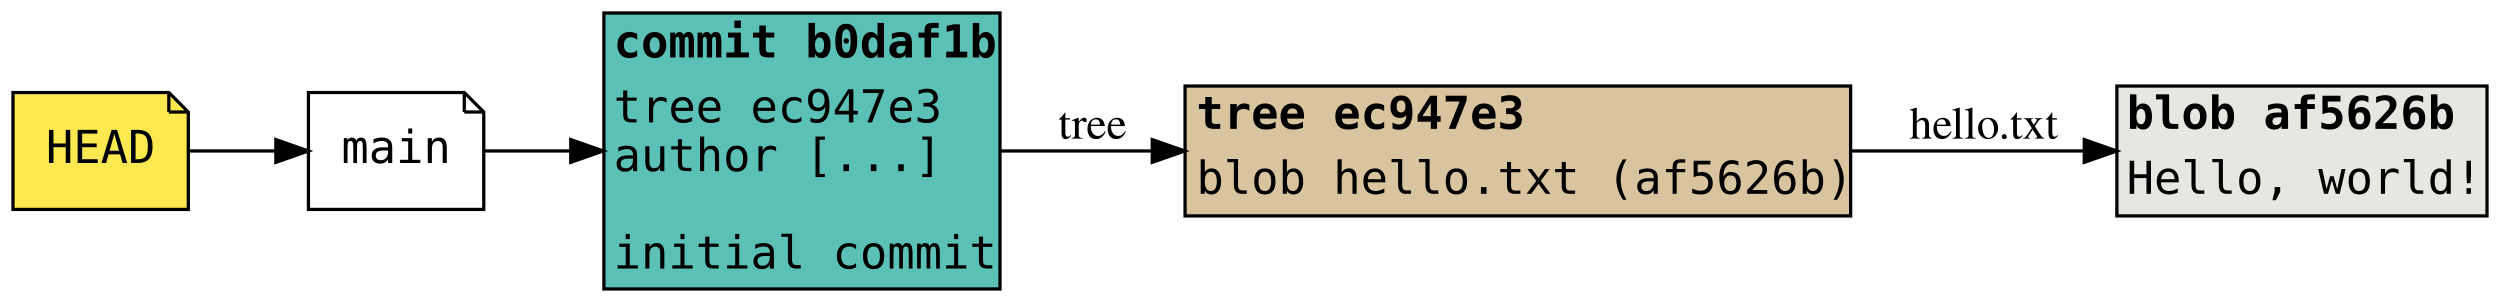
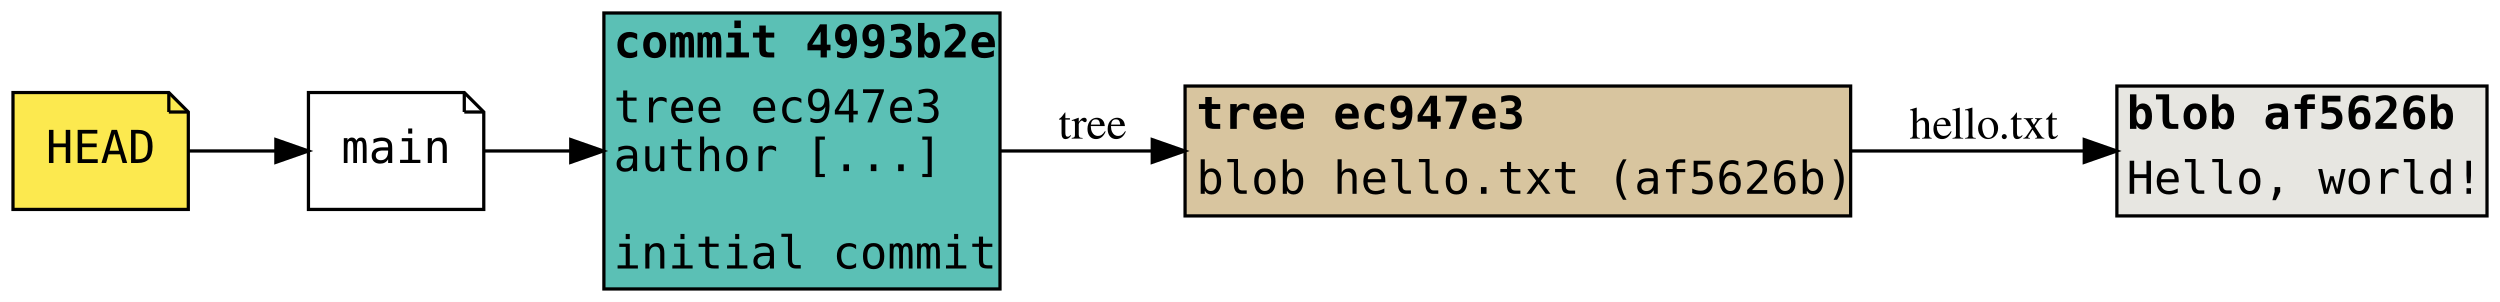
<svg xmlns="http://www.w3.org/2000/svg" width="770pt" height="93pt" viewBox="0.00 0.00 770.00 93.00">
  <g id="graph0" class="graph" transform="scale(1 1) rotate(0) translate(4 89)">
    <polygon fill="white" stroke="transparent" points="-4,4 -4,-89 766,-89 766,4 -4,4" />
    <g id="node1" class="node">
      <polygon fill="#5bc0b5" stroke="transparent" points="182,0 182,-85 304,-85 304,0 182,0" />
-       <text text-anchor="start" x="185" y="-71.3" font-family="monospace" font-weight="bold" font-size="14.00" fill="#000000">commit b0daf1b</text>
+       <text text-anchor="start" x="185" y="-71.3" font-family="monospace" font-weight="bold" font-size="14.00" fill="#000000">commit 4993b2e</text>
      <text text-anchor="start" x="185" y="-51.3" font-family="monospace" font-size="14.00" fill="#000000">tree ec947e3  </text>
      <text text-anchor="start" x="185" y="-36.3" font-family="monospace" font-size="14.00" fill="#000000">author [...]  </text>
      <text text-anchor="start" x="185" y="-21.3" font-family="monospace" font-size="14.00" fill="#000000">              </text>
      <text text-anchor="start" x="185" y="-6.3" font-family="monospace" font-size="14.00" fill="#000000">initial commit</text>
      <polygon fill="none" stroke="#000000" points="182,0 182,-85 304,-85 304,0 182,0" />
    </g>
    <g id="node2" class="node">
      <polygon fill="#d8c59f" stroke="transparent" points="361,-22.5 361,-62.5 566,-62.5 566,-22.5 361,-22.5" />
      <text text-anchor="start" x="364.5" y="-49.3" font-family="monospace" font-weight="bold" font-size="14.00" fill="#000000">tree ec947e3</text>
      <text text-anchor="start" x="364.5" y="-29.3" font-family="monospace" font-size="14.00" fill="#000000">blob hello.txt (af5626b)</text>
      <polygon fill="none" stroke="#000000" points="361,-22.5 361,-62.5 566,-62.5 566,-22.5 361,-22.5" />
    </g>
    <g id="edge1" class="edge">
      <path fill="none" stroke="#000000" d="M304.28,-42.5C318.82,-42.5 334.82,-42.5 350.89,-42.5" />
      <polygon fill="#000000" stroke="#000000" points="350.89,-46 360.89,-42.5 350.89,-39 350.89,-46" />
      <text text-anchor="middle" x="332.5" y="-46.3" font-family="Times,serif" font-size="14.00">tree</text>
    </g>
    <g id="node3" class="node">
      <polygon fill="#e7e6e1" stroke="transparent" points="648,-22.5 648,-62.5 762,-62.5 762,-22.5 648,-22.5" />
      <text text-anchor="start" x="651" y="-49.3" font-family="monospace" font-weight="bold" font-size="14.00" fill="#000000">blob af5626b</text>
      <text text-anchor="start" x="651" y="-29.3" font-family="monospace" font-size="14.00" fill="#000000">Hello, world!</text>
      <polygon fill="none" stroke="#000000" points="648,-22.5 648,-62.5 762,-62.5 762,-22.5 648,-22.5" />
    </g>
    <g id="edge2" class="edge">
      <path fill="none" stroke="#000000" d="M566.07,-42.5C590.28,-42.5 615.51,-42.5 637.67,-42.5" />
      <polygon fill="#000000" stroke="#000000" points="637.95,-46 647.95,-42.5 637.95,-39 637.95,-46" />
      <text text-anchor="middle" x="607" y="-46.3" font-family="Times,serif" font-size="14.00">hello.txt</text>
    </g>
    <g id="node4" class="node">
      <polygon fill="white" stroke="black" points="139,-60.5 91,-60.5 91,-24.5 145,-24.5 145,-54.5 139,-60.5" />
      <polyline fill="none" stroke="black" points="139,-60.5 139,-54.5 " />
      <polyline fill="none" stroke="black" points="145,-54.5 139,-54.5 " />
      <text text-anchor="middle" x="118" y="-38.8" font-family="monospace" font-size="14.00">main</text>
    </g>
    <g id="edge3" class="edge">
      <path fill="none" stroke="black" d="M145.09,-42.5C153.01,-42.5 162.12,-42.5 171.52,-42.5" />
      <polygon fill="black" stroke="black" points="171.79,-46 181.79,-42.5 171.79,-39 171.79,-46" />
    </g>
    <g id="node5" class="node">
      <polygon fill="#fce94f" stroke="black" points="48,-60.5 0,-60.5 0,-24.5 54,-24.5 54,-54.5 48,-60.5" />
      <polyline fill="none" stroke="black" points="48,-60.5 48,-54.5 " />
      <polyline fill="none" stroke="black" points="54,-54.5 48,-54.5 " />
      <text text-anchor="middle" x="27" y="-38.8" font-family="monospace" font-size="14.00">HEAD</text>
    </g>
    <g id="edge4" class="edge">
      <path fill="none" stroke="black" d="M54.22,-42.5C62.55,-42.5 71.91,-42.5 80.82,-42.5" />
      <polygon fill="black" stroke="black" points="80.97,-46 90.97,-42.5 80.97,-39 80.97,-46" />
    </g>
  </g>
</svg>
